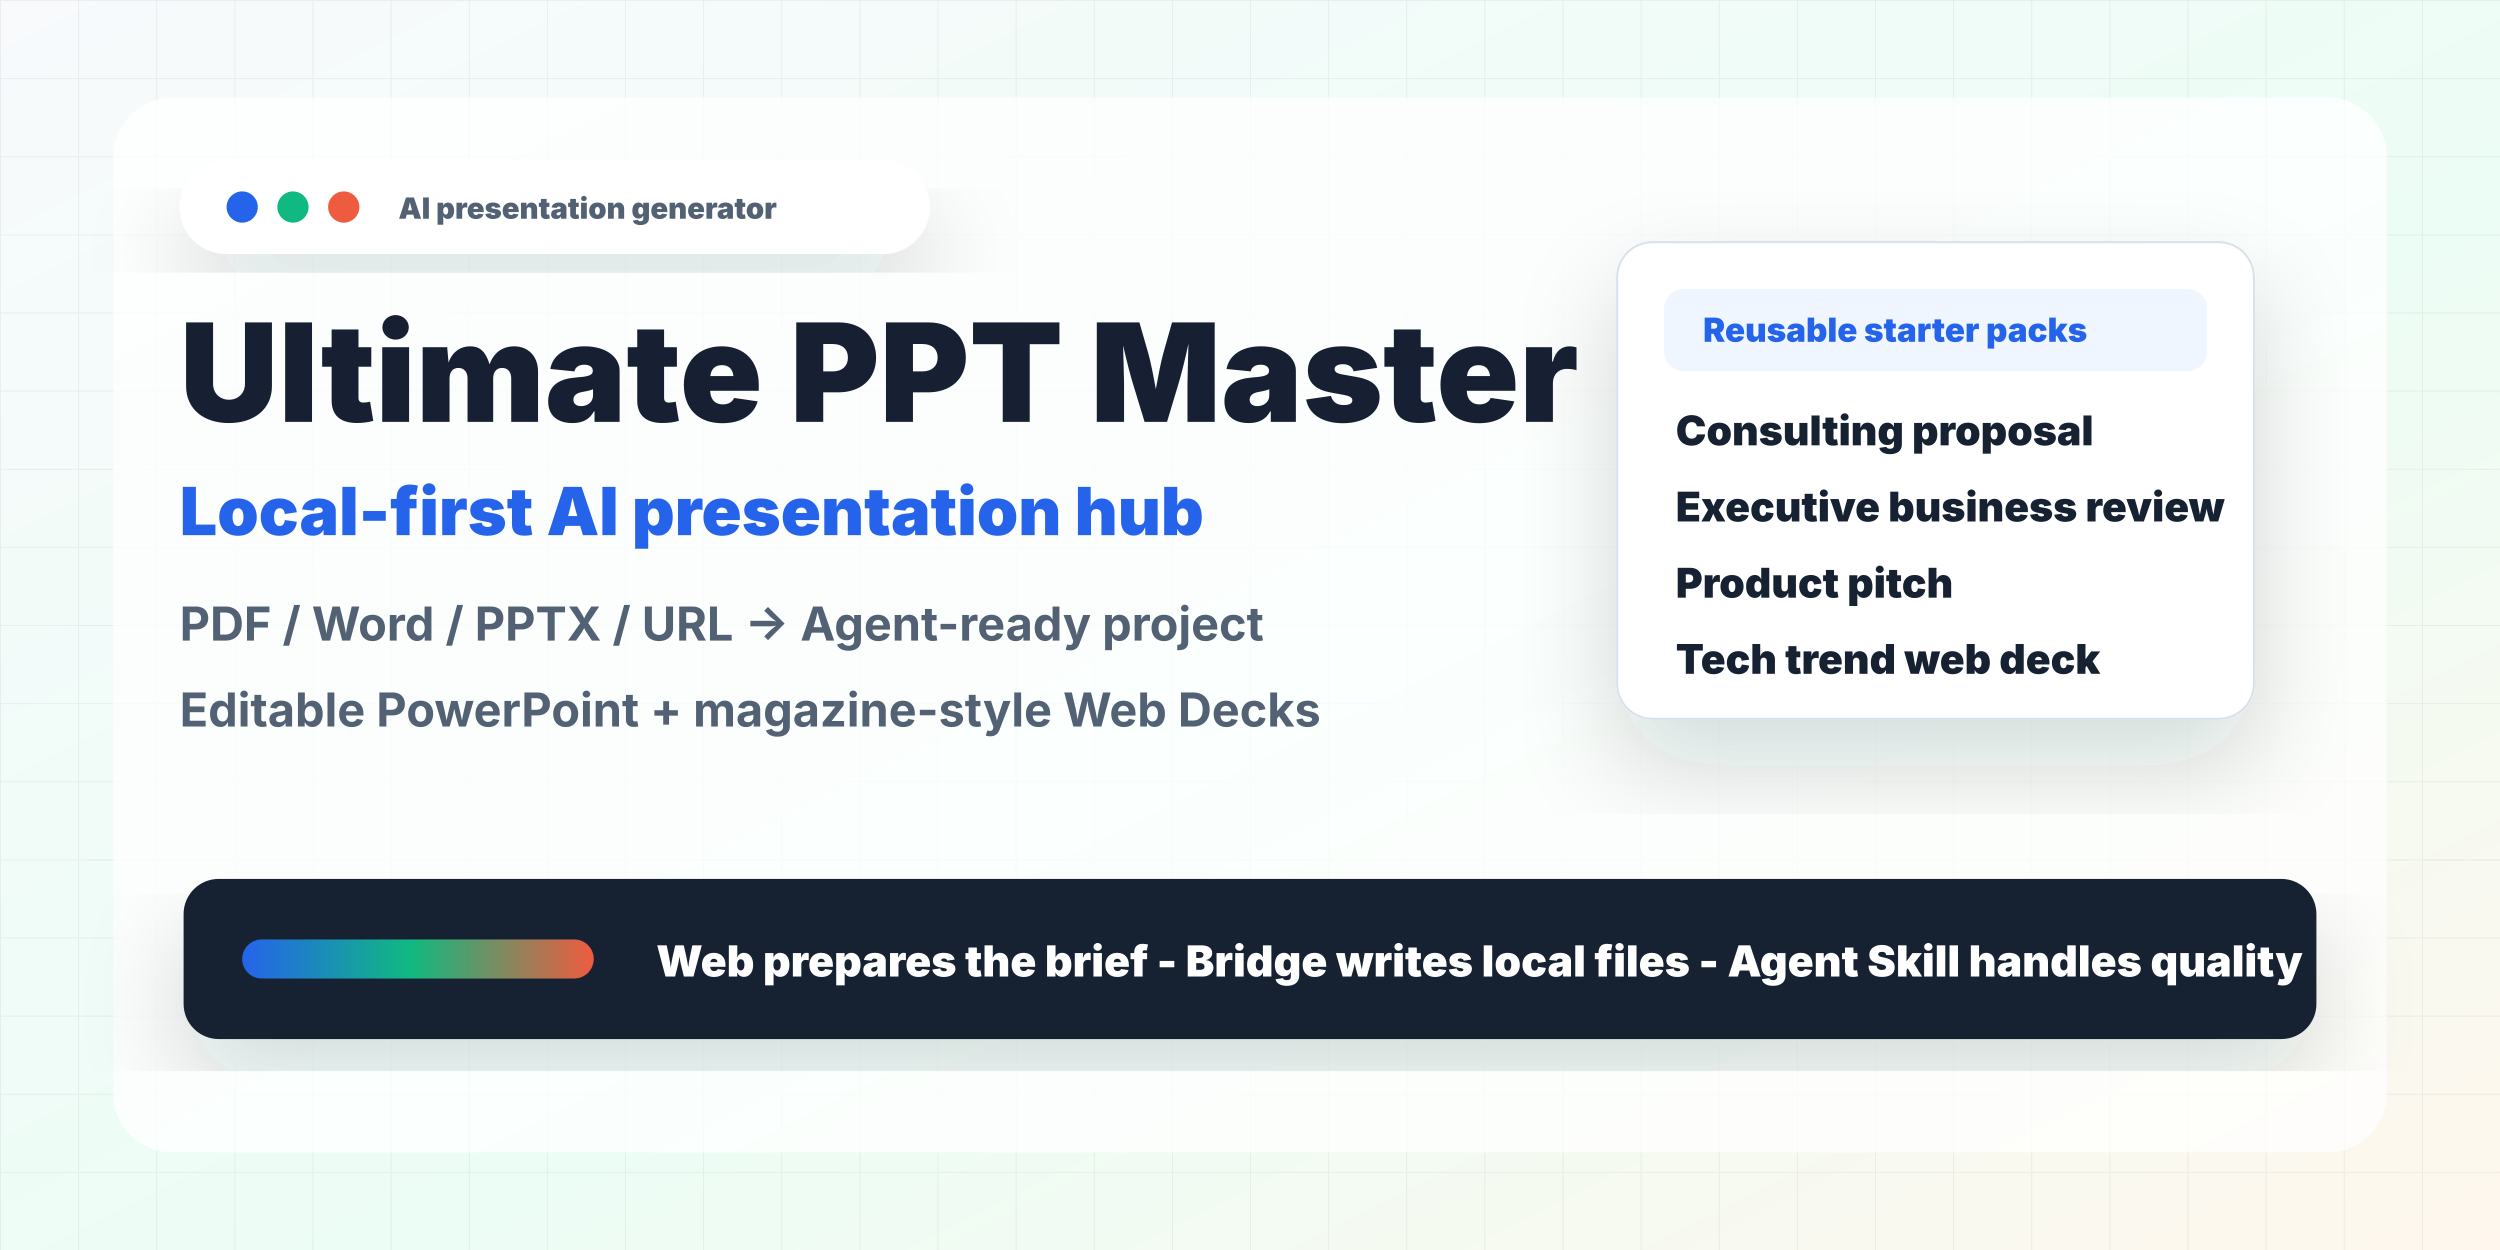
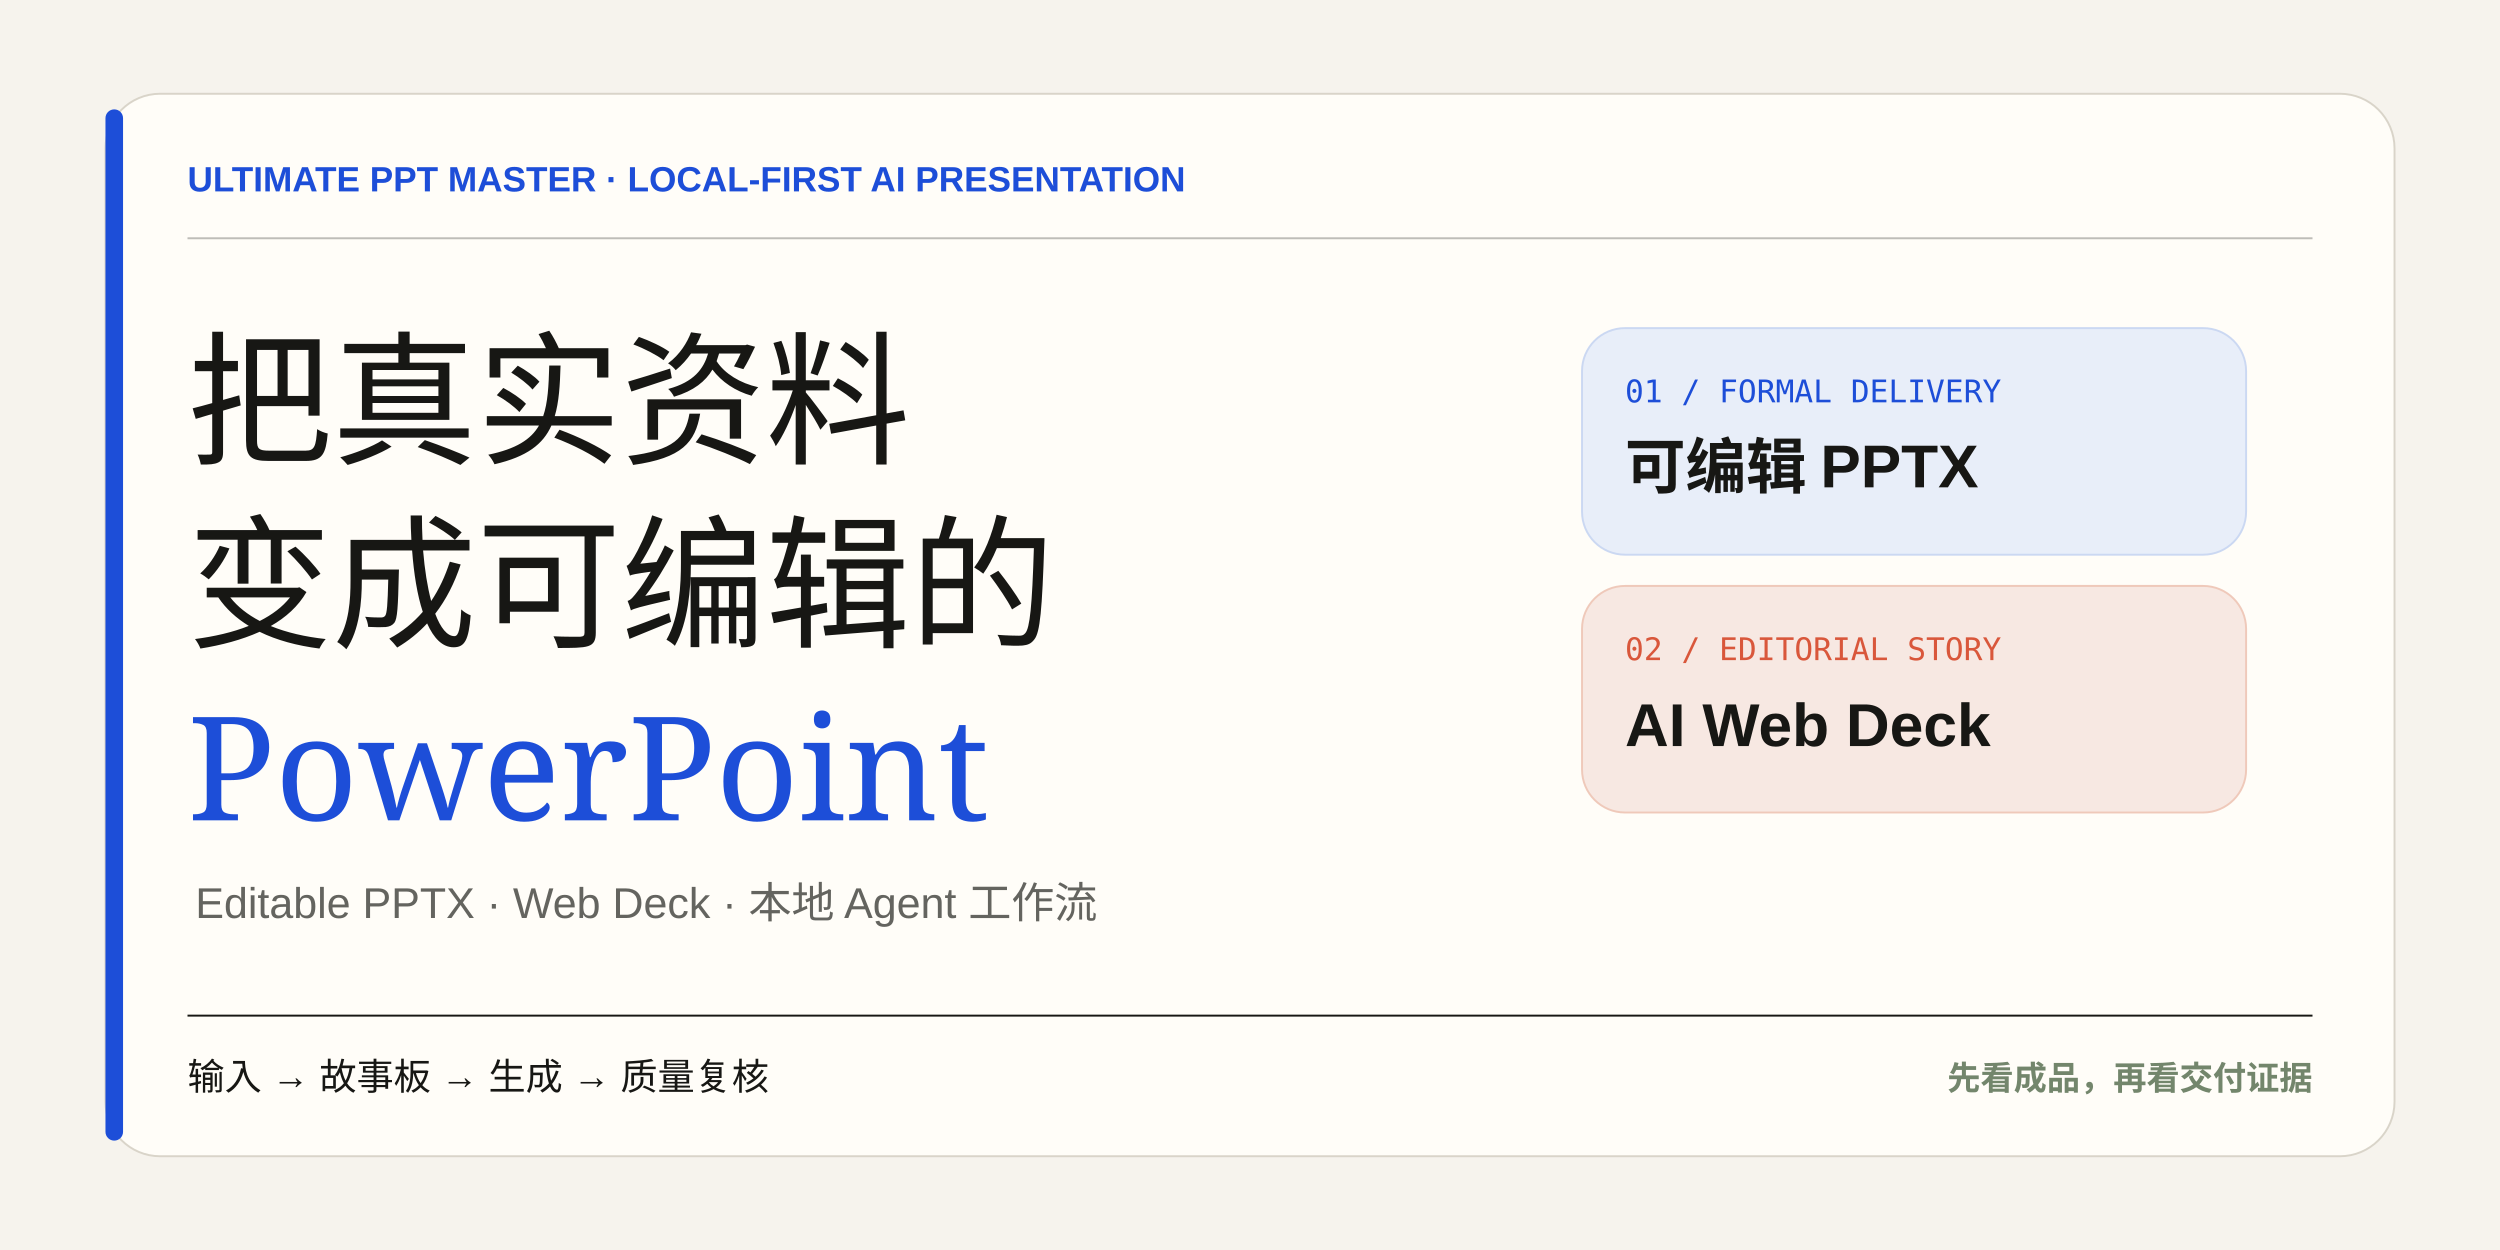
<svg xmlns="http://www.w3.org/2000/svg" width="1280" height="640" viewBox="0 0 1280 640" role="img" aria-labelledby="title desc">
-   <defs>
-     <linearGradient id="bg" x1="0" y1="0" x2="1" y2="1">
-       <stop offset="0" stop-color="#F8FAFC" />
-       <stop offset="0.58" stop-color="#ECFDF5" />
-       <stop offset="1" stop-color="#FFF7ED" />
-     </linearGradient>
-     <linearGradient id="bar" x1="0" y1="0" x2="1" y2="0">
-       <stop offset="0" stop-color="#2563EB" />
-       <stop offset="0.48" stop-color="#10B981" />
-       <stop offset="1" stop-color="#EF5B3F" />
-     </linearGradient>
-     <filter id="shadow" x="-15%" y="-20%" width="130%" height="140%" color-interpolation-filters="sRGB">
-       <feDropShadow dx="0" dy="24" stdDeviation="26" flood-color="#172033" flood-opacity="0.16" />
-     </filter>
-     <pattern id="grid" width="40" height="40" patternUnits="userSpaceOnUse">
-       <path d="M40 0H0V40" fill="none" stroke="#172033" stroke-opacity="0.055" />
-     </pattern>
-   </defs>
-   <rect width="1280" height="640" fill="url(#bg)" />
-   <rect width="1280" height="640" fill="url(#grid)" />
-   <rect x="58" y="50" width="1164" height="540" rx="30" fill="#FFFFFF" opacity="0.76" />
-   <g font-family="Inter, Helvetica, Arial, sans-serif">
-     <g transform="translate(92 82)">
-       <rect width="384" height="48" rx="24" fill="#FFFFFF" filter="url(#shadow)" />
-       <circle cx="32" cy="24" r="8" fill="#2563EB" />
-       <circle cx="58" cy="24" r="8" fill="#10B981" />
-       <circle cx="84" cy="24" r="8" fill="#EF5B3F" />
-       <text x="112" y="30" fill="#526173" font-size="15" font-weight="850">AI presentation generator</text>
-       <text x="0" y="134" fill="#172033" font-size="70" font-weight="950">Ultimate PPT Master</text>
-       <text x="0" y="192" fill="#2563EB" font-size="34" font-weight="900">Local-first AI presentation hub</text>
-       <text x="0" y="246" fill="#526173" font-size="24" font-weight="700">PDF / Word / PPTX / URL -&gt; Agent-ready project</text>
-       <text x="0" y="290" fill="#526173" font-size="24" font-weight="700">Editable PowerPoint + magazine-style Web Decks</text>
+   <rect width="1280" height="640" fill="#F6F3ED" />
+   <rect x="54" y="48" width="1172" height="544" rx="28" fill="#FFFDF8" stroke="#D9D4C9" />
+   <rect x="54" y="56" width="9" height="528" rx="4.5" fill="#1D4ED8" />
+   <g font-family="Noto Sans SC, Microsoft YaHei, Arial, sans-serif">
+     <text x="96" y="98" fill="#1D4ED8" font-size="18" font-weight="600">ULTIMATE PPT MASTER · LOCAL-FIRST AI PRESENTATION</text>
+     <line x1="96" y1="122" x2="1184" y2="122" stroke="#171714" stroke-opacity="0.28" />
+     <g font-family="Noto Serif SC, SimSun, serif" fill="#171714" font-weight="400">
+       <text x="96" y="232" font-size="74">把真实资料</text>
+       <text x="96" y="326" font-size="74">变成可编辑的</text>
+       <text x="96" y="420" font-size="74" fill="#1D4ED8">PowerPoint</text>
    </g>
-     <g transform="translate(94 450)">
-       <rect width="1092" height="82" rx="18" fill="#172033" filter="url(#shadow)" />
-       <rect x="30" y="31" width="180" height="20" rx="10" fill="url(#bar)" />
-       <text x="242" y="50" fill="#FFFFFF" font-size="22" font-weight="880">Web prepares the brief - Bridge writes local files - Agent Skill handles quality</text>
+     <text x="100" y="470" fill="#64645F" font-size="22">Editable PPTX · Web Deck · 本地 Agent 工作流</text>
+     <g transform="translate(810 168)">
+       <rect width="340" height="116" rx="22" fill="#E8EEF9" stroke="#CBD8F2" />
+       <text x="22" y="38" fill="#1D4ED8" font-size="16" font-family="IBM Plex Mono, monospace">01 / FORMAL DELIVERY</text>
+       <text x="22" y="82" fill="#171714" font-size="31" font-weight="600">可编辑 PPTX</text>
+       <rect y="132" width="340" height="116" rx="22" fill="#F7E8E2" stroke="#EFC9BA" />
+       <text x="22" y="170" fill="#D9573B" font-size="16" font-family="IBM Plex Mono, monospace">02 / EDITORIAL STORY</text>
+       <text x="22" y="214" fill="#171714" font-size="31" font-weight="600">AI Web Deck</text>
    </g>
-     <g transform="translate(828 124)" filter="url(#shadow)">
-       <rect width="326" height="244" rx="18" fill="#FFFFFF" stroke="#D8E0EA" />
-       <rect x="24" y="24" width="278" height="42" rx="10" fill="#EFF6FF" />
-       <text x="44" y="51" fill="#2563EB" font-size="17" font-weight="900">Reusable starter packs</text>
-       <text x="30" y="104" fill="#172033" font-size="21" font-weight="920">Consulting proposal</text>
-       <text x="30" y="143" fill="#172033" font-size="21" font-weight="920">Executive business review</text>
-       <text x="30" y="182" fill="#172033" font-size="21" font-weight="920">Product pitch</text>
-       <text x="30" y="221" fill="#172033" font-size="21" font-weight="920">Tech trend web deck</text>
-     </g>
+     <line x1="96" y1="520" x2="1184" y2="520" stroke="#171714" />
+     <text x="96" y="558" fill="#171714" font-size="19" font-weight="500">输入  →  故事板  →  生成  →  质量复核</text>
+     <text x="1184" y="558" text-anchor="end" fill="#73866C" font-size="17" font-weight="600">先看成品，再看交付证据</text>
  </g>
</svg>
